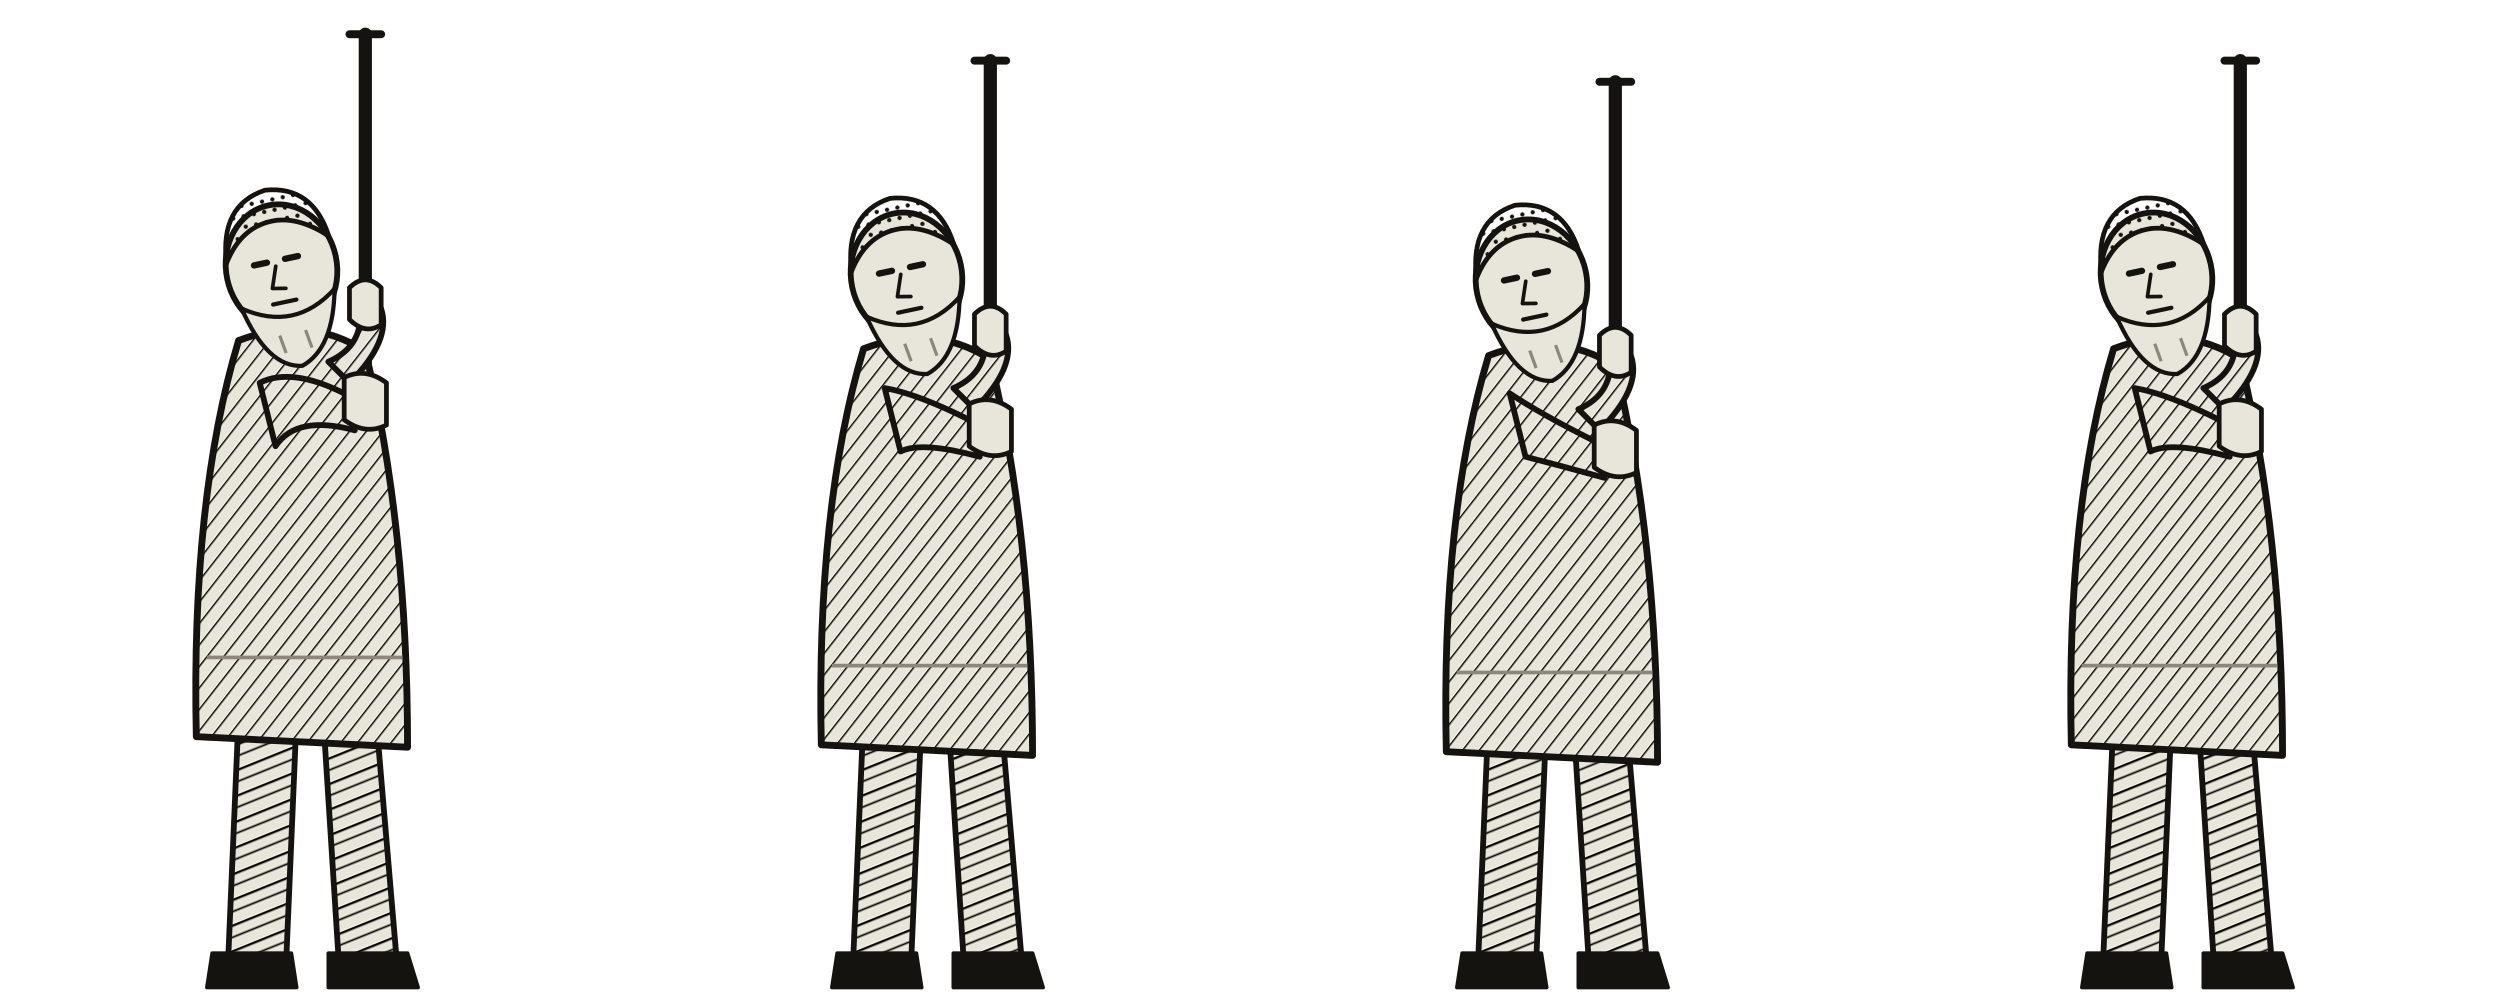
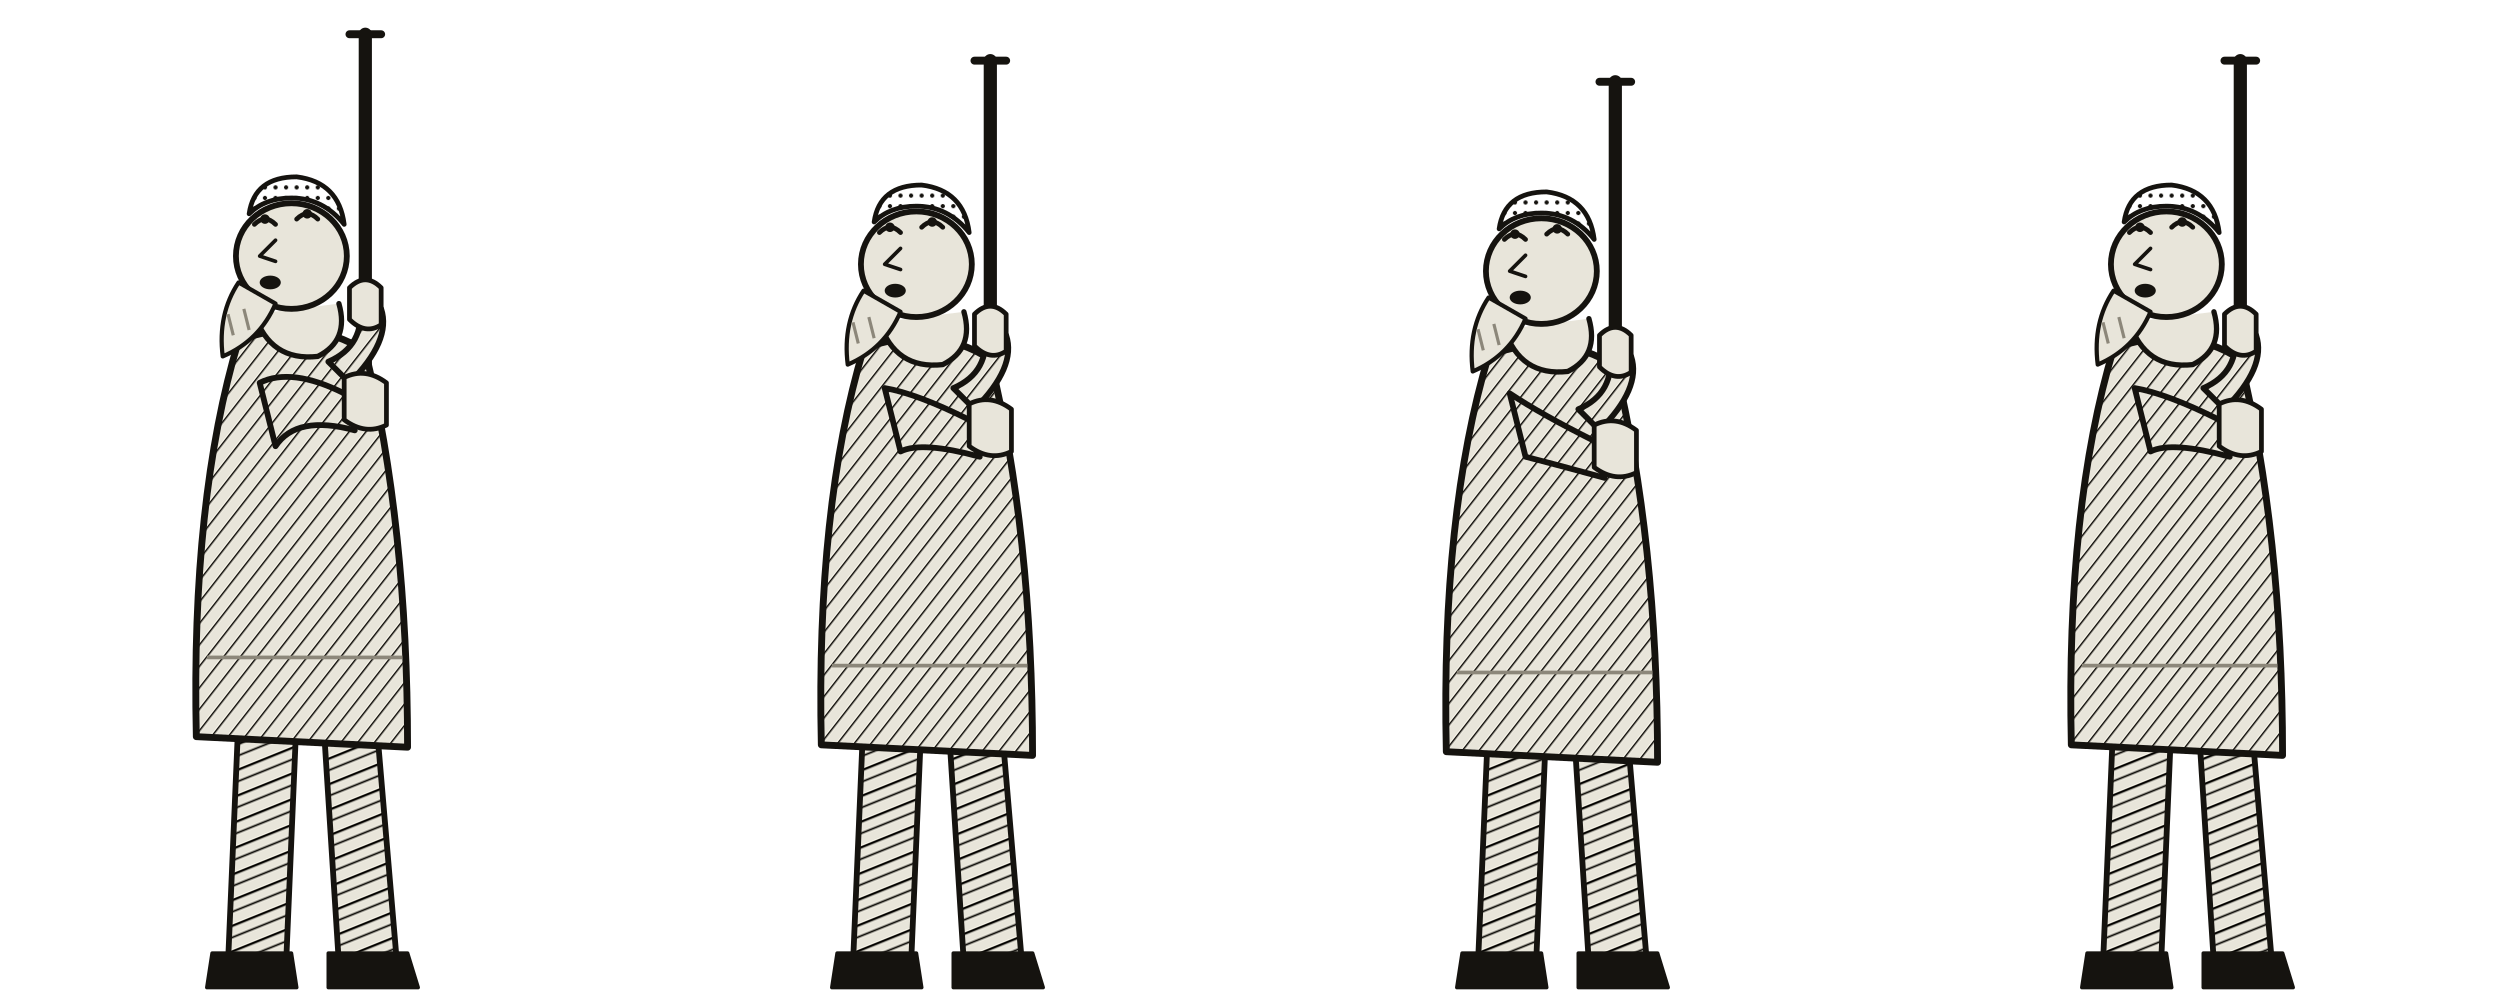
<svg xmlns="http://www.w3.org/2000/svg" width="800" height="320" viewBox="0 0 800 320">
  <defs>
    <pattern id="h1" width="5" height="5" patternUnits="userSpaceOnUse" patternTransform="rotate(38)">
      <rect width="5" height="5" fill="#E8E5DA" />
      <line x1="0" y1="0" x2="0" y2="5" stroke="#15130F" stroke-width="1.1" />
    </pattern>
    <pattern id="h2" width="4" height="4" patternUnits="userSpaceOnUse" patternTransform="rotate(38)">
      <rect width="4" height="4" fill="#E8E5DA" />
      <line x1="0" y1="0" x2="0" y2="4" stroke="#15130F" stroke-width="1.2" />
      <line x1="0" y1="2" x2="4" y2="2" stroke="#15130F" stroke-width=".8" />
    </pattern>
    <pattern id="mol" width="9" height="9" patternUnits="userSpaceOnUse" patternTransform="rotate(-22)">
      <rect width="9" height="9" fill="#E8E5DA" />
      <line x1="0" y1="0" x2="9" y2="0" stroke="#15130F" stroke-width="1.8" />
      <line x1="0" y1="4.5" x2="9" y2="4.5" stroke="#15130F" stroke-width=".7" />
    </pattern>
    <pattern id="pt" width="4" height="4" patternUnits="userSpaceOnUse">
      <circle cx="2" cy="2" r=".8" fill="#15130F" />
    </pattern>
  </defs>
  <g transform="translate(-1.40 -26.22) scale(0.845)">
    <path d="M140 44 V210" stroke="#15130F" stroke-linejoin="round" stroke-linecap="round" stroke-width="5" />
    <path d="M134 44 H146" stroke="#15130F" stroke-linejoin="round" stroke-linecap="round" stroke-width="3" />
    <path d="M140 210 Q144 250 138 290" fill="none" stroke="#15130F" stroke-linejoin="round" stroke-linecap="round" stroke-width="5" />
    <path d="M92 302 L88 396 L110 396 L114 302 Z M124 302 L130 396 L152 396 L144 302 Z" fill="url(#mol)" stroke="#15130F" stroke-linejoin="round" stroke-linecap="round" stroke-width="2.2" />
    <path d="M82 392 L80 405 L114 405 L112 392 Z M126 392 L126 405 L160 405 L156 392 Z" fill="#15130F" stroke="#15130F" stroke-linejoin="round" stroke-linecap="round" stroke-width="1.4" />
    <g transform="translate(0 0.0)">
      <path d="M92 160 Q74 220 76 310 L156 314 Q156 230 140 164 Q118 150 92 160 Z" fill="url(#h1)" stroke="#15130F" stroke-linejoin="round" stroke-linecap="round" stroke-width="2.6" />
      <path d="M80 280 H154" stroke="#8C877A" stroke-width="1.4" />
    </g>
    <path d="M100 176 Q112 170 132 180 L136 194 Q114 188 106 200 Z" fill="url(#h1)" stroke="#15130F" stroke-linejoin="round" stroke-linecap="round" stroke-width="2.2" />
    <path d="M134 176 Q150 160 146 148 L138 146 Q140 162 126 168 Z" fill="url(#h1)" stroke="#15130F" stroke-linejoin="round" stroke-linecap="round" stroke-width="2.2" />
    <path d="M132 174 Q140 170 148 176 L148 192 Q140 196 132 190 Z" fill="#E8E5DA" stroke="#15130F" stroke-linejoin="round" stroke-linecap="round" stroke-width="1.8" />
    <path d="M134 140 Q140 134 146 140 L146 154 Q140 158 134 152 Z" fill="#E8E5DA" stroke="#15130F" stroke-linejoin="round" stroke-linecap="round" stroke-width="1.8" />
-     <g transform="translate(0 0.0) rotate(-12 112 150)">
-       <ellipse cx="112" cy="132" rx="21" ry="24.1" fill="#E8E5DA" stroke="#15130F" stroke-linejoin="round" stroke-linecap="round" stroke-width="2.2" />
-       <path d="M94 144 Q99 168 112 170 Q125 166 130 144 Q112 157 94 144 Z" fill="#E8E5DA" stroke="#15130F" stroke-linejoin="round" stroke-linecap="round" stroke-width="1.6" />
-       <path d="M106 157 L107 164 M116 157 L117 164" stroke="#8C877A" stroke-width="1.2" />
-       <path d="M102 129 L107 129 M114 129 L119 129" stroke="#15130F" stroke-linejoin="round" stroke-linecap="round" stroke-width="2.4" />
-       <path d="M110 131 L107 139 L112 140" fill="none" stroke="#15130F" stroke-linejoin="round" stroke-linecap="round" stroke-width="1.4" />
-       <path d="M106 145 L115 145" stroke="#15130F" stroke-linejoin="round" stroke-linecap="round" stroke-width="1.6" />
-       <path d="M92 126 Q94 104 112 102 Q130 104 132 124 Q122 114 112 114 Q100 114 92 126 Z" fill="url(#pt)" stroke="#15130F" stroke-linejoin="round" stroke-linecap="round" stroke-width="1.8" />
+     <g transform="translate(0 0.0)">
+       <path d="M98 150 Q104 168 122 166 Q134 160 130 146" fill="#E8E5DA" stroke="#15130F" stroke-linejoin="round" stroke-linecap="round" stroke-width="2" />
+       <ellipse cx="112" cy="128" rx="21" ry="20" fill="#E8E5DA" stroke="#15130F" stroke-linejoin="round" stroke-linecap="round" stroke-width="2.2" />
+       <path d="M92 138 Q84 150 86 166 Q100 160 106 146 Z" fill="#E8E5DA" stroke="#15130F" stroke-linejoin="round" stroke-linecap="round" stroke-width="1.6" />
+       <path d="M88 150 L90 158 M94 148 L96 156" stroke="#8C877A" stroke-width="1.2" />
+       <path d="M98 116 Q102 112 106 116 M114 114 Q118 110 122 114" fill="none" stroke="#15130F" stroke-linejoin="round" stroke-linecap="round" stroke-width="1.8" />
+       <circle cx="102" cy="114" r="1.8" fill="#15130F" />
+       <circle cx="118" cy="112" r="1.8" fill="#15130F" />
+       <path d="M106 122 L100 128 L106 130" fill="none" stroke="#15130F" stroke-linejoin="round" stroke-linecap="round" stroke-width="1.4" />
+       <ellipse cx="104" cy="138" rx="4" ry="2.6" fill="#15130F" />
+       <path d="M96 112 Q98 98 114 98 Q130 100 132 116 Q124 106 112 106 Q102 106 96 112 Z" fill="url(#pt)" stroke="#15130F" stroke-linejoin="round" stroke-linecap="round" stroke-width="1.8" />
    </g>
  </g>
  <g transform="translate(198.60 -26.22) scale(0.845)">
    <path d="M140 54 V220" stroke="#15130F" stroke-linejoin="round" stroke-linecap="round" stroke-width="5" />
    <path d="M134 54 H146" stroke="#15130F" stroke-linejoin="round" stroke-linecap="round" stroke-width="3" />
    <path d="M140 220 Q144 260 138 300" fill="none" stroke="#15130F" stroke-linejoin="round" stroke-linecap="round" stroke-width="5" />
    <path d="M92 302 L88 396 L110 396 L114 302 Z M124 302 L130 396 L152 396 L144 302 Z" fill="url(#mol)" stroke="#15130F" stroke-linejoin="round" stroke-linecap="round" stroke-width="2.2" />
    <path d="M82 392 L80 405 L114 405 L112 392 Z M126 392 L126 405 L160 405 L156 392 Z" fill="#15130F" stroke="#15130F" stroke-linejoin="round" stroke-linecap="round" stroke-width="1.4" />
    <g transform="translate(0 3.1)">
      <path d="M92 160 Q74 220 76 310 L156 314 Q156 230 140 164 Q118 150 92 160 Z" fill="url(#h1)" stroke="#15130F" stroke-linejoin="round" stroke-linecap="round" stroke-width="2.6" />
      <path d="M80 280 H154" stroke="#8C877A" stroke-width="1.4" />
    </g>
    <path d="M100 178 Q112 180 132 190 L136 204 Q114 198 106 202 Z" fill="url(#h1)" stroke="#15130F" stroke-linejoin="round" stroke-linecap="round" stroke-width="2.2" />
    <path d="M134 186 Q150 170 146 158 L138 156 Q140 172 126 178 Z" fill="url(#h1)" stroke="#15130F" stroke-linejoin="round" stroke-linecap="round" stroke-width="2.2" />
    <path d="M132 184 Q140 180 148 186 L148 202 Q140 206 132 200 Z" fill="#E8E5DA" stroke="#15130F" stroke-linejoin="round" stroke-linecap="round" stroke-width="1.8" />
    <path d="M134 150 Q140 144 146 150 L146 164 Q140 168 134 162 Z" fill="#E8E5DA" stroke="#15130F" stroke-linejoin="round" stroke-linecap="round" stroke-width="1.8" />
-     <g transform="translate(0 3.1) rotate(-12 112 150)">
-       <ellipse cx="112" cy="132" rx="21" ry="24.1" fill="#E8E5DA" stroke="#15130F" stroke-linejoin="round" stroke-linecap="round" stroke-width="2.2" />
-       <path d="M94 144 Q99 168 112 170 Q125 166 130 144 Q112 157 94 144 Z" fill="#E8E5DA" stroke="#15130F" stroke-linejoin="round" stroke-linecap="round" stroke-width="1.6" />
-       <path d="M106 157 L107 164 M116 157 L117 164" stroke="#8C877A" stroke-width="1.2" />
-       <path d="M102 129 L107 129 M114 129 L119 129" stroke="#15130F" stroke-linejoin="round" stroke-linecap="round" stroke-width="2.4" />
-       <path d="M110 131 L107 139 L112 140" fill="none" stroke="#15130F" stroke-linejoin="round" stroke-linecap="round" stroke-width="1.4" />
-       <path d="M106 145 L115 145" stroke="#15130F" stroke-linejoin="round" stroke-linecap="round" stroke-width="1.6" />
-       <path d="M92 126 Q94 104 112 102 Q130 104 132 124 Q122 114 112 114 Q100 114 92 126 Z" fill="url(#pt)" stroke="#15130F" stroke-linejoin="round" stroke-linecap="round" stroke-width="1.8" />
+     <g transform="translate(0 3.1)">
+       <path d="M98 150 Q104 168 122 166 Q134 160 130 146" fill="#E8E5DA" stroke="#15130F" stroke-linejoin="round" stroke-linecap="round" stroke-width="2" />
+       <ellipse cx="112" cy="128" rx="21" ry="20" fill="#E8E5DA" stroke="#15130F" stroke-linejoin="round" stroke-linecap="round" stroke-width="2.2" />
+       <path d="M92 138 Q84 150 86 166 Q100 160 106 146 Z" fill="#E8E5DA" stroke="#15130F" stroke-linejoin="round" stroke-linecap="round" stroke-width="1.6" />
+       <path d="M88 150 L90 158 M94 148 L96 156" stroke="#8C877A" stroke-width="1.2" />
+       <path d="M98 116 Q102 112 106 116 M114 114 Q118 110 122 114" fill="none" stroke="#15130F" stroke-linejoin="round" stroke-linecap="round" stroke-width="1.8" />
+       <circle cx="102" cy="114" r="1.8" fill="#15130F" />
+       <circle cx="118" cy="112" r="1.8" fill="#15130F" />
+       <path d="M106 122 L100 128 L106 130" fill="none" stroke="#15130F" stroke-linejoin="round" stroke-linecap="round" stroke-width="1.4" />
+       <ellipse cx="104" cy="138" rx="4" ry="2.6" fill="#15130F" />
+       <path d="M96 112 Q98 98 114 98 Q130 100 132 116 Q124 106 112 106 Q102 106 96 112 Z" fill="url(#pt)" stroke="#15130F" stroke-linejoin="round" stroke-linecap="round" stroke-width="1.8" />
    </g>
  </g>
  <g transform="translate(398.60 -26.22) scale(0.845)">
    <path d="M140 62 V228" stroke="#15130F" stroke-linejoin="round" stroke-linecap="round" stroke-width="5" />
    <path d="M134 62 H146" stroke="#15130F" stroke-linejoin="round" stroke-linecap="round" stroke-width="3" />
    <path d="M140 228 Q144 268 138 308" fill="none" stroke="#15130F" stroke-linejoin="round" stroke-linecap="round" stroke-width="5" />
    <path d="M92 302 L88 396 L110 396 L114 302 Z M124 302 L130 396 L152 396 L144 302 Z" fill="url(#mol)" stroke="#15130F" stroke-linejoin="round" stroke-linecap="round" stroke-width="2.2" />
    <path d="M82 392 L80 405 L114 405 L112 392 Z M126 392 L126 405 L160 405 L156 392 Z" fill="#15130F" stroke="#15130F" stroke-linejoin="round" stroke-linecap="round" stroke-width="1.4" />
    <g transform="translate(0 5.7)">
      <path d="M92 160 Q74 220 76 310 L156 314 Q156 230 140 164 Q118 150 92 160 Z" fill="url(#h1)" stroke="#15130F" stroke-linejoin="round" stroke-linecap="round" stroke-width="2.6" />
      <path d="M80 280 H154" stroke="#8C877A" stroke-width="1.4" />
    </g>
    <path d="M100 180 Q112 188 132 198 L136 212 Q114 206 106 204 Z" fill="url(#h1)" stroke="#15130F" stroke-linejoin="round" stroke-linecap="round" stroke-width="2.2" />
    <path d="M134 194 Q150 178 146 166 L138 164 Q140 180 126 186 Z" fill="url(#h1)" stroke="#15130F" stroke-linejoin="round" stroke-linecap="round" stroke-width="2.2" />
    <path d="M132 192 Q140 188 148 194 L148 210 Q140 214 132 208 Z" fill="#E8E5DA" stroke="#15130F" stroke-linejoin="round" stroke-linecap="round" stroke-width="1.8" />
    <path d="M134 158 Q140 152 146 158 L146 172 Q140 176 134 170 Z" fill="#E8E5DA" stroke="#15130F" stroke-linejoin="round" stroke-linecap="round" stroke-width="1.8" />
-     <g transform="translate(0 5.7) rotate(-12 112 150)">
-       <ellipse cx="112" cy="132" rx="21" ry="24.1" fill="#E8E5DA" stroke="#15130F" stroke-linejoin="round" stroke-linecap="round" stroke-width="2.2" />
-       <path d="M94 144 Q99 168 112 170 Q125 166 130 144 Q112 157 94 144 Z" fill="#E8E5DA" stroke="#15130F" stroke-linejoin="round" stroke-linecap="round" stroke-width="1.6" />
-       <path d="M106 157 L107 164 M116 157 L117 164" stroke="#8C877A" stroke-width="1.2" />
-       <path d="M102 129 L107 129 M114 129 L119 129" stroke="#15130F" stroke-linejoin="round" stroke-linecap="round" stroke-width="2.4" />
-       <path d="M110 131 L107 139 L112 140" fill="none" stroke="#15130F" stroke-linejoin="round" stroke-linecap="round" stroke-width="1.4" />
-       <path d="M106 145 L115 145" stroke="#15130F" stroke-linejoin="round" stroke-linecap="round" stroke-width="1.6" />
-       <path d="M92 126 Q94 104 112 102 Q130 104 132 124 Q122 114 112 114 Q100 114 92 126 Z" fill="url(#pt)" stroke="#15130F" stroke-linejoin="round" stroke-linecap="round" stroke-width="1.8" />
+     <g transform="translate(0 5.7)">
+       <path d="M98 150 Q104 168 122 166 Q134 160 130 146" fill="#E8E5DA" stroke="#15130F" stroke-linejoin="round" stroke-linecap="round" stroke-width="2" />
+       <ellipse cx="112" cy="128" rx="21" ry="20" fill="#E8E5DA" stroke="#15130F" stroke-linejoin="round" stroke-linecap="round" stroke-width="2.2" />
+       <path d="M92 138 Q84 150 86 166 Q100 160 106 146 Z" fill="#E8E5DA" stroke="#15130F" stroke-linejoin="round" stroke-linecap="round" stroke-width="1.6" />
+       <path d="M88 150 L90 158 M94 148 L96 156" stroke="#8C877A" stroke-width="1.2" />
+       <path d="M98 116 Q102 112 106 116 M114 114 Q118 110 122 114" fill="none" stroke="#15130F" stroke-linejoin="round" stroke-linecap="round" stroke-width="1.8" />
+       <circle cx="102" cy="114" r="1.8" fill="#15130F" />
+       <circle cx="118" cy="112" r="1.8" fill="#15130F" />
+       <path d="M106 122 L100 128 L106 130" fill="none" stroke="#15130F" stroke-linejoin="round" stroke-linecap="round" stroke-width="1.4" />
+       <ellipse cx="104" cy="138" rx="4" ry="2.6" fill="#15130F" />
+       <path d="M96 112 Q98 98 114 98 Q130 100 132 116 Q124 106 112 106 Q102 106 96 112 Z" fill="url(#pt)" stroke="#15130F" stroke-linejoin="round" stroke-linecap="round" stroke-width="1.8" />
    </g>
  </g>
  <g transform="translate(598.60 -26.22) scale(0.845)">
    <path d="M140 54 V220" stroke="#15130F" stroke-linejoin="round" stroke-linecap="round" stroke-width="5" />
    <path d="M134 54 H146" stroke="#15130F" stroke-linejoin="round" stroke-linecap="round" stroke-width="3" />
    <path d="M140 220 Q144 260 138 300" fill="none" stroke="#15130F" stroke-linejoin="round" stroke-linecap="round" stroke-width="5" />
    <path d="M92 302 L88 396 L110 396 L114 302 Z M124 302 L130 396 L152 396 L144 302 Z" fill="url(#mol)" stroke="#15130F" stroke-linejoin="round" stroke-linecap="round" stroke-width="2.2" />
    <path d="M82 392 L80 405 L114 405 L112 392 Z M126 392 L126 405 L160 405 L156 392 Z" fill="#15130F" stroke="#15130F" stroke-linejoin="round" stroke-linecap="round" stroke-width="1.4" />
    <g transform="translate(0 3.1)">
      <path d="M92 160 Q74 220 76 310 L156 314 Q156 230 140 164 Q118 150 92 160 Z" fill="url(#h1)" stroke="#15130F" stroke-linejoin="round" stroke-linecap="round" stroke-width="2.6" />
      <path d="M80 280 H154" stroke="#8C877A" stroke-width="1.4" />
    </g>
    <path d="M100 178 Q112 180 132 190 L136 204 Q114 198 106 202 Z" fill="url(#h1)" stroke="#15130F" stroke-linejoin="round" stroke-linecap="round" stroke-width="2.2" />
    <path d="M134 186 Q150 170 146 158 L138 156 Q140 172 126 178 Z" fill="url(#h1)" stroke="#15130F" stroke-linejoin="round" stroke-linecap="round" stroke-width="2.2" />
    <path d="M132 184 Q140 180 148 186 L148 202 Q140 206 132 200 Z" fill="#E8E5DA" stroke="#15130F" stroke-linejoin="round" stroke-linecap="round" stroke-width="1.8" />
    <path d="M134 150 Q140 144 146 150 L146 164 Q140 168 134 162 Z" fill="#E8E5DA" stroke="#15130F" stroke-linejoin="round" stroke-linecap="round" stroke-width="1.8" />
-     <g transform="translate(0 3.1) rotate(-12 112 150)">
-       <ellipse cx="112" cy="132" rx="21" ry="24.1" fill="#E8E5DA" stroke="#15130F" stroke-linejoin="round" stroke-linecap="round" stroke-width="2.2" />
-       <path d="M94 144 Q99 168 112 170 Q125 166 130 144 Q112 157 94 144 Z" fill="#E8E5DA" stroke="#15130F" stroke-linejoin="round" stroke-linecap="round" stroke-width="1.6" />
-       <path d="M106 157 L107 164 M116 157 L117 164" stroke="#8C877A" stroke-width="1.2" />
-       <path d="M102 129 L107 129 M114 129 L119 129" stroke="#15130F" stroke-linejoin="round" stroke-linecap="round" stroke-width="2.4" />
-       <path d="M110 131 L107 139 L112 140" fill="none" stroke="#15130F" stroke-linejoin="round" stroke-linecap="round" stroke-width="1.4" />
-       <path d="M106 145 L115 145" stroke="#15130F" stroke-linejoin="round" stroke-linecap="round" stroke-width="1.6" />
-       <path d="M92 126 Q94 104 112 102 Q130 104 132 124 Q122 114 112 114 Q100 114 92 126 Z" fill="url(#pt)" stroke="#15130F" stroke-linejoin="round" stroke-linecap="round" stroke-width="1.8" />
+     <g transform="translate(0 3.1)">
+       <path d="M98 150 Q104 168 122 166 Q134 160 130 146" fill="#E8E5DA" stroke="#15130F" stroke-linejoin="round" stroke-linecap="round" stroke-width="2" />
+       <ellipse cx="112" cy="128" rx="21" ry="20" fill="#E8E5DA" stroke="#15130F" stroke-linejoin="round" stroke-linecap="round" stroke-width="2.2" />
+       <path d="M92 138 Q84 150 86 166 Q100 160 106 146 Z" fill="#E8E5DA" stroke="#15130F" stroke-linejoin="round" stroke-linecap="round" stroke-width="1.6" />
+       <path d="M88 150 L90 158 M94 148 L96 156" stroke="#8C877A" stroke-width="1.2" />
+       <path d="M98 116 Q102 112 106 116 M114 114 Q118 110 122 114" fill="none" stroke="#15130F" stroke-linejoin="round" stroke-linecap="round" stroke-width="1.8" />
+       <circle cx="102" cy="114" r="1.8" fill="#15130F" />
+       <circle cx="118" cy="112" r="1.8" fill="#15130F" />
+       <path d="M106 122 L100 128 L106 130" fill="none" stroke="#15130F" stroke-linejoin="round" stroke-linecap="round" stroke-width="1.4" />
+       <ellipse cx="104" cy="138" rx="4" ry="2.6" fill="#15130F" />
+       <path d="M96 112 Q98 98 114 98 Q130 100 132 116 Q124 106 112 106 Q102 106 96 112 Z" fill="url(#pt)" stroke="#15130F" stroke-linejoin="round" stroke-linecap="round" stroke-width="1.8" />
    </g>
  </g>
</svg>
